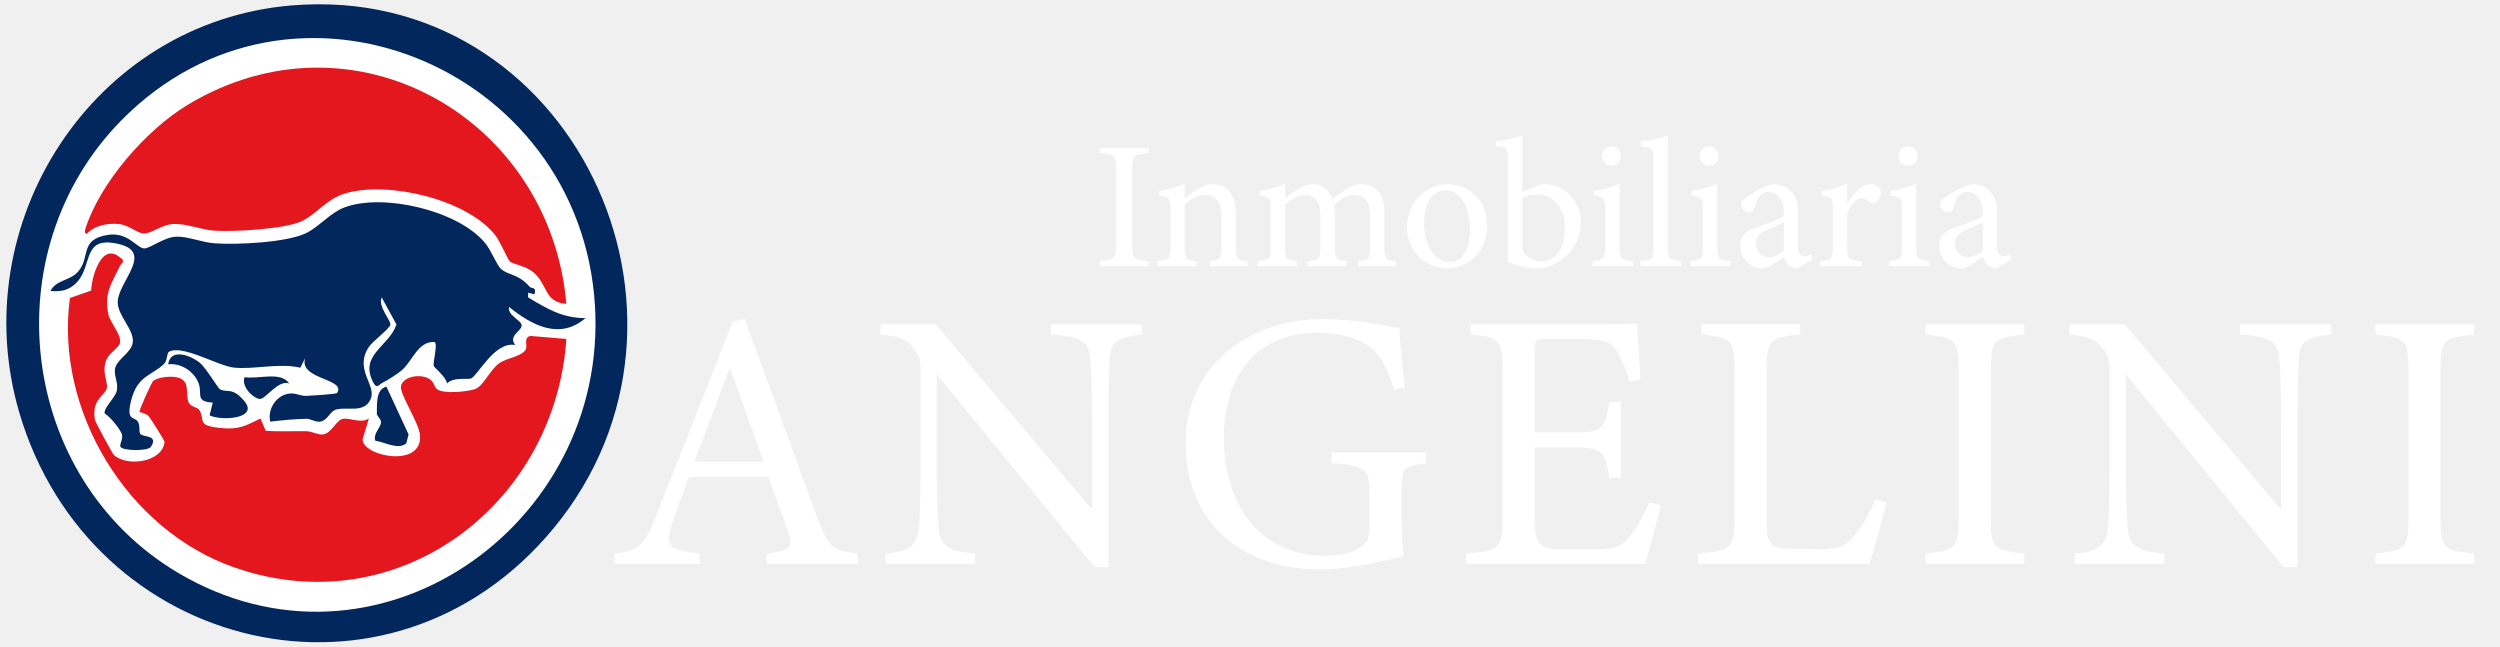
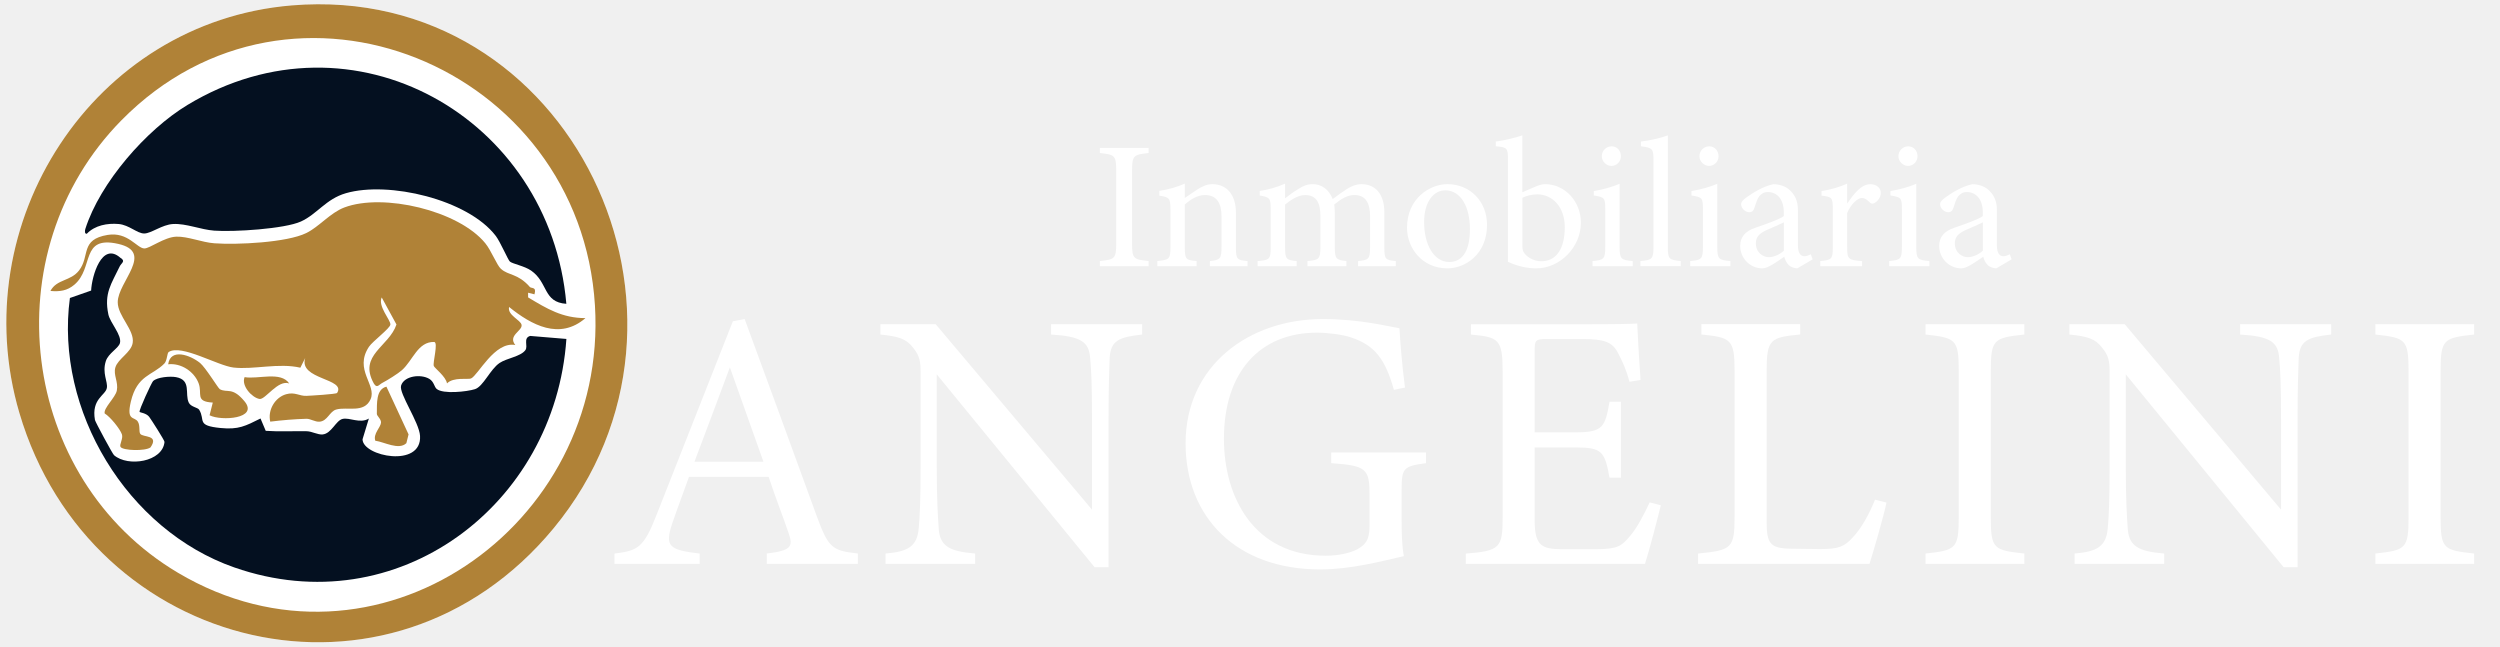
<svg xmlns="http://www.w3.org/2000/svg" id="Capa_1" data-name="Capa 1" viewBox="-6 -6 538 139.12" width="100%" height="100%">
  <defs>
    <style>
      .cls-1 {
-         fill: #02275c;
+         fill: #B08237;
      }

      .cls-2 {
        fill: #ffffff;
      }

      .cls-3 {
-         fill: #e3171d;
+         fill: #041020;
      }

      .cls-4 {
        fill: #ffffff;
      }
    </style>
  </defs>
  <g id="isologo" transform="translate(58 63.56) scale(1.08) translate(-58 -63.56)">
    <path class="cls-2" d="M56.88.23C17.22,3.52-8.51,43.69,2.6,81.41c14.12,47.95,73.94,62.33,106.44,23.01C144.04,62.07,112.53-4.39,56.88.23Z" />
    <path class="cls-2" d="M22.95,23.11C56.99-11.43,114.38,12.37,117.3,60.02c2.7,44.06-43.79,76.57-83.09,53.26C2.52,94.48-2.95,49.39,22.95,23.11ZM111.59,59.69C108.37,22.58,69.06.14,36.11,20.08c-8.22,4.98-17.4,15.47-20.35,24.71-.1.32-.17,1.04.31.94,1.6-1.68,4.11-2.13,6.35-1.93,2.08.19,3.69,1.89,5.08,1.89s3.56-1.77,5.74-1.89c2.61-.14,5.49,1.12,8.21,1.32,3.91.29,13.92-.3,17.27-1.82s4.98-4.49,8.96-5.64c8.48-2.46,24.3,1.23,29.86,8.5.9,1.18,2.45,4.81,2.82,5.12.56.47,2.89.86,4.23,1.8,3.43,2.38,2.36,6.31,7.02,6.62ZM104.24,56.28c-2.41-2.67-4.13-2.14-5.7-3.53-.84-.74-1.92-3.64-3.13-5.12-5.35-6.52-20.37-10.03-28.07-7.12-2.82,1.06-5.03,3.85-7.59,5.1-3.88,1.9-13.82,2.37-18.31,2.04-2.49-.18-5.32-1.39-7.58-1.32-2.4.08-5.28,2.35-6.37,2.35-1.48,0-3.27-3.36-7.31-2.7-5.53.91-3.48,4.17-5.69,7.06-1.7,2.21-4.46,1.7-5.72,4.11,1.86.16,3.33-.03,4.77-1.25,3.95-3.34,1.14-9.85,8.74-8.13,7.29,1.65-.08,7.54-.1,11.61-.01,2.77,3.38,5.55,2.98,8.12-.3,1.91-2.94,3.16-3.45,4.88-.45,1.52.63,2.87.29,4.62-.27,1.38-2.7,3.5-2.42,4.56,1.09.63,3.05,3.07,3.43,4.15.3.86-.55,2.07-.27,2.52.47.73,4.92.88,5.97.09,1.8-2.58-1.56-1.95-2.05-2.72-.3-.48.02-1.58-.46-2.39-.67-1.11-2.34-.04-1.41-4,1.26-5.36,4.32-5.17,6.68-7.6.58-.59.53-2.08.87-2.3,2.5-1.61,9.77,2.74,12.91,3.1,3.99.46,9.01-.99,13.32.03l.97-1.94c-1.4,4.34,8.23,4.05,6.35,6.97-.17.26-5.37.55-6.1.58-1.42.07-2.3-.84-4.07-.32-2.24.64-3.7,3.18-3.15,5.46,2.34-.29,4.87-.51,7.22-.57.8-.02,1.72.65,2.6.58,1.58-.13,2.01-2.05,3.31-2.42,2.19-.63,5.56.86,6.86-2.05s-3.37-5.85-.32-10.46c.72-1.09,4.21-3.66,4.27-4.43.07-.88-2.55-3.66-1.73-5.4l2.94,5.39c-1.47,4.43-7.64,6.07-4.52,11.74.65,1.09,1,.26,1.75-.13.96-.49,3.08-1.82,3.85-2.5,2.2-1.94,3.17-5.7,6.43-5.63.87.06-.32,4.15-.07,4.79.17.43,2.42,2.11,2.63,3.47,1.28-1.32,4.21-.72,4.78-.98,1.42-.63,4.68-7.46,8.83-6.67-1.54-1.92,1.45-2.79,1.25-4.01-.16-.99-2.88-1.95-2.49-3.57,4.48,3.61,10.07,6.65,15.22,2.22-4.62-.01-7.65-1.86-11.42-4.13v-.93s1.26.32,1.26.32c.46-1.61-.6-1.08-1-1.52ZM26.56,81.23c.08.11,1.33.22,1.91.96.37.47,3.09,4.72,3.06,5.01-.36,3.97-7.26,5.06-10.06,2.64-.3-.26-3.73-6.62-3.8-7.01-.75-4.23,2.1-4.89,2.37-6.38.23-1.26-.98-2.93-.2-5.36.5-1.57,2.54-2.56,2.81-3.59.41-1.59-1.96-4.03-2.31-5.72-.88-4.23.6-6.07,2.25-9.53.35-.73,1.26-1.05.15-1.74-3.71-3.27-5.7,3.66-5.83,6.53l-4.23,1.48c-3.02,22.37,11.39,46.23,32.76,53.69,32.48,11.34,63.89-12.38,66.17-45.53l-7.22-.6c-1.47.44-.35,2.02-.96,2.84-.95,1.28-3.66,1.57-5.12,2.54-1.89,1.25-3.26,4.71-4.93,5.23-1.58.49-6.34,1.03-7.62-.05-.49-.41-.53-1.45-1.46-2-1.72-1.03-5.04-.6-5.63,1.34-.47,1.54,3.63,7.33,3.78,10.03.36,6.41-11.42,4.08-11.46.67l1.26-4.14c-1.77,1.1-3.83-.27-5.25.08-1.34.33-2.19,2.93-3.96,3.09-.98.09-2.12-.62-3.17-.64-2.72-.05-5.45.12-8.17-.08l-1.04-2.46c-3,1.5-4.36,2.25-7.93,1.9-4.93-.49-3-1.53-4.29-3.64-.28-.47-1.66-.56-2.07-1.41-.86-1.75.59-4.53-2.55-5.09-1.15-.21-3.73-.02-4.57.79-.29.28-2.88,5.87-2.68,6.14ZM42.53,76.7c-.34-.18-2.84-4.35-3.96-5.24-1.89-1.51-5.85-3.02-6.32.29,2.54-.29,5.16,1.41,6.07,3.79.8,2.1-.79,3.64,2.82,3.84l-.64,2.53c2.3,1.18,9.89.7,6.94-2.81-2.45-2.92-3.38-1.57-4.91-2.39ZM56.37,75.56c-1.68-2.49-6.2-.79-8.89-1.26-.72,1.74,1.51,4.13,2.98,4.35,1.15.18,3.67-3.91,5.91-3.09ZM79.7,87.47l.44-1.76-4.41-9.51c-2.1.53-1.88,3.34-1.91,5.41,0,.44.89,1.05.83,1.77-.09.97-1.6,2.2-1.14,3.59,1.77.24,4.68,1.93,6.18.5Z" />
    <g>
      <path class="cls-3" d="M26.56,81.23c-.2-.27,2.39-5.86,2.68-6.14.85-.81,3.42-1,4.57-.79,3.14.57,1.7,3.34,2.55,5.09.41.85,1.79.95,2.07,1.41,1.28,2.11-.65,3.16,4.29,3.64,3.57.35,4.92-.4,7.93-1.9l1.04,2.46c2.72.19,5.44.03,8.17.08,1.05.02,2.19.73,3.17.64,1.77-.17,2.62-2.76,3.96-3.09,1.42-.35,3.48,1.01,5.25-.08l-1.26,4.14c.04,3.41,11.82,5.75,11.46-.67-.15-2.71-4.25-8.49-3.78-10.03.59-1.94,3.92-2.37,5.63-1.34.93.55.97,1.59,1.46,2,1.28,1.08,6.04.55,7.62.05,1.67-.52,3.04-3.97,4.93-5.23,1.46-.97,4.17-1.26,5.12-2.54.61-.83-.51-2.4.96-2.84l7.22.6c-2.28,33.15-33.69,56.88-66.17,45.53-21.37-7.46-35.78-31.32-32.76-53.69l4.23-1.48c.13-2.87,2.12-9.81,5.83-6.53,1.12.69.2,1.01-.15,1.74-1.65,3.47-3.13,5.3-2.25,9.53.35,1.69,2.72,4.13,2.31,5.72-.27,1.03-2.3,2.02-2.81,3.59-.78,2.43.43,4.1.2,5.36-.27,1.49-3.12,2.16-2.37,6.38.07.39,3.5,6.75,3.8,7.01,2.79,2.42,9.7,1.33,10.06-2.64.03-.29-2.7-4.54-3.06-5.01-.58-.74-1.83-.85-1.91-.96Z" />
      <path class="cls-3" d="M111.59,59.69c-4.66-.3-3.59-4.24-7.02-6.62-1.34-.93-3.67-1.33-4.23-1.8-.37-.31-1.91-3.94-2.82-5.12-5.56-7.27-21.38-10.96-29.86-8.5-3.98,1.15-5.72,4.17-8.96,5.64s-13.36,2.11-17.27,1.82c-2.72-.2-5.59-1.46-8.21-1.32-2.18.12-4.35,1.88-5.74,1.89s-3-1.7-5.08-1.89c-2.24-.2-4.75.25-6.35,1.93-.48.1-.41-.61-.31-.94,2.95-9.25,12.13-19.74,20.35-24.71C69.06.14,108.37,22.58,111.59,59.69Z" />
    </g>
    <g>
      <path class="cls-1" d="M56.88.23c55.66-4.62,87.16,61.84,52.16,104.2-32.5,39.32-92.31,24.94-106.44-23.01C-8.51,43.69,17.22,3.52,56.88.23ZM22.95,23.11C-2.95,49.39,2.52,94.48,34.2,113.28c39.3,23.32,85.79-9.19,83.09-53.26C114.38,12.37,56.99-11.43,22.95,23.11Z" />
      <g>
        <path class="cls-1" d="M104.24,56.28c.4.45,1.46-.09,1,1.52l-1.27-.32v.93c3.78,2.27,6.81,4.12,11.43,4.13-5.16,4.44-10.74,1.39-15.22-2.22-.39,1.63,2.33,2.59,2.49,3.57.2,1.21-2.79,2.09-1.25,4.01-4.14-.78-7.41,6.05-8.83,6.67-.58.25-3.5-.34-4.78.98-.22-1.37-2.47-3.04-2.63-3.47-.25-.64.94-4.73.07-4.79-3.26-.08-4.23,3.68-6.43,5.63-.77.68-2.89,2.01-3.85,2.5-.75.38-1.1,1.21-1.75.13-3.12-5.67,3.05-7.31,4.52-11.74l-2.94-5.39c-.82,1.74,1.8,4.52,1.73,5.4-.06.76-3.55,3.34-4.27,4.43-3.05,4.6,1.6,7.6.32,10.46s-4.67,1.42-6.86,2.05c-1.3.37-1.73,2.3-3.31,2.42-.88.07-1.81-.6-2.6-.58-2.35.06-4.88.28-7.22.57-.54-2.28.92-4.81,3.15-5.46,1.78-.51,2.65.39,4.07.32.73-.03,5.93-.33,6.1-.58,1.87-2.92-7.75-2.63-6.35-6.97l-.97,1.94c-4.31-1.01-9.33.43-13.32-.03-3.14-.36-10.41-4.72-12.91-3.1-.35.22-.29,1.71-.87,2.3-2.36,2.42-5.42,2.24-6.68,7.6-.93,3.95.74,2.89,1.41,4,.48.81.16,1.91.46,2.39.49.78,3.84.14,2.05,2.72-1.05.79-5.5.64-5.97-.09-.29-.45.57-1.66.27-2.52-.38-1.08-2.34-3.51-3.43-4.15-.28-1.05,2.15-3.18,2.42-4.56.34-1.76-.74-3.1-.29-4.62.51-1.72,3.15-2.97,3.45-4.88.41-2.57-2.99-5.35-2.98-8.12.02-4.07,7.39-9.96.1-11.61-7.6-1.72-4.79,4.79-8.74,8.13-1.44,1.22-2.91,1.41-4.77,1.25,1.27-2.4,4.03-1.9,5.72-4.11,2.21-2.89.16-6.15,5.69-7.06,4.05-.66,5.83,2.69,7.31,2.7,1.09,0,3.97-2.27,6.37-2.35,2.26-.08,5.09,1.14,7.58,1.32,4.49.33,14.43-.14,18.31-2.04,2.57-1.26,4.78-4.04,7.59-5.1,7.71-2.91,22.73.59,28.07,7.12,1.21,1.47,2.3,4.38,3.13,5.12,1.57,1.38,3.29.86,5.7,3.53Z" />
        <path class="cls-1" d="M42.53,76.7c1.53.82,2.46-.53,4.91,2.39,2.94,3.51-4.64,4-6.94,2.81l.64-2.53c-3.61-.2-2.03-1.74-2.82-3.84-.9-2.38-3.53-4.08-6.07-3.79.47-3.3,4.43-1.8,6.32-.29,1.12.89,3.63,5.06,3.96,5.24Z" />
        <path class="cls-1" d="M79.7,87.47c-1.5,1.43-4.41-.26-6.18-.5-.46-1.39,1.05-2.62,1.14-3.59.06-.72-.84-1.33-.83-1.77.03-2.07-.19-4.88,1.91-5.41l4.41,9.51-.44,1.76Z" />
        <path class="cls-1" d="M56.37,75.56c-2.24-.82-4.76,3.27-5.91,3.09-1.47-.23-3.7-2.61-2.98-4.35,2.69.47,7.21-1.23,8.89,1.26Z" />
      </g>
    </g>
  </g>
  <g>
    <path class="cls-4" d="M159.01,115.34v-2.22c5.16-.63,5.79-1.43,4.68-4.44-1.03-3.09-2.62-7.06-4.28-12.06h-17.14c-1.27,3.57-2.46,6.67-3.57,9.92-1.75,5.16-.63,5.79,5.87,6.59v2.22h-18.33v-2.22c5-.63,6.27-1.19,9.05-8.33l16.42-41.66,2.54-.48c5,13.57,10.47,28.56,15.47,42.29,2.54,6.9,3.25,7.54,8.89,8.17v2.22h-19.6ZM151.07,73.05c-2.54,6.82-5.24,14.04-7.62,20.31h14.84l-7.22-20.31Z" />
    <path class="cls-4" d="M239.78,65.99c-5.08.56-6.74,1.35-6.98,5-.08,2.54-.24,5.87-.24,13.25v31.82h-3.01l-33.96-41.5v19.84c0,7.14.24,10.71.4,13.01.16,4.05,2.14,5.24,7.86,5.71v2.22h-19.28v-2.22c4.92-.4,6.82-1.59,7.14-5.47.24-2.54.4-6.11.4-13.33v-20.23c0-2.22-.16-3.49-1.59-5.24-1.51-1.98-3.17-2.46-7.06-2.86v-2.22h11.9l33.64,39.91v-19.44c0-7.38-.16-10.79-.4-13.17-.24-3.57-2.06-4.68-8.41-5.08v-2.22h19.6v2.22Z" />
    <path class="cls-4" d="M300.87,93.68c-4.92.63-5.24,1.11-5.24,5.79v6.67c0,2.78.08,5.4.48,7.54-4.92,1.11-11.35,2.86-18.01,2.86-18.01,0-28.96-11.19-28.96-27.14,0-16.74,13.65-26.74,29.52-26.74,8.09,0,14.04,1.59,16.5,1.98.16,2.94.55,7.78,1.19,12.77l-2.38.48c-1.9-6.74-4.21-9.6-9.2-11.27-1.83-.63-5.08-1.03-7.38-1.03-12.14,0-20,8.33-20,22.85,0,12.62,6.51,25.15,21.9,25.15,2.7,0,5.16-.55,6.74-1.35,1.67-.95,2.7-1.83,2.7-5.08v-6.51c0-5.79-.63-6.43-8.25-6.98v-2.3h20.39v2.3Z" />
    <path class="cls-4" d="M351.41,102.73c-.48,2.06-2.62,10.24-3.41,12.62h-38.56v-2.22c7.38-.56,7.93-1.27,7.93-7.78v-31.34c0-7.06-.87-7.46-6.82-8.01v-2.22h24.28c7.46,0,10.55-.08,11.5-.16.08,1.98.4,7.93.71,12.14l-2.38.4c-.71-2.7-1.51-4.36-2.38-6.03-1.27-2.62-3.09-3.17-7.86-3.17h-7.54c-2.46,0-2.62.24-2.62,2.54v17.54h8.81c5.95,0,6.35-1.19,7.3-6.59h2.46v16.35h-2.46c-1.03-5.71-1.67-6.51-7.38-6.51h-8.73v15.79c0,5.55,1.75,6.03,5.71,6.11h7.38c4.84,0,5.63-.71,7.38-2.78,1.51-1.67,3.17-4.92,4.28-7.3l2.38.63Z" />
    <path class="cls-4" d="M399.97,102.17c-.48,2.46-2.86,10.71-3.65,13.17h-36.9v-2.22c7.22-.71,7.86-1.11,7.86-7.86v-31.5c0-6.74-.79-7.14-7.14-7.78v-2.22h21.26v2.22c-6.35.63-7.22.95-7.22,7.78v32.29c0,4.84.63,5.95,5.16,6.03.08,0,5.79.08,6.27.08,4.05,0,5.24-.48,7.06-2.46,1.98-2.06,3.65-5.24,4.84-8.17l2.46.63Z" />
    <path class="cls-4" d="M408.38,115.34v-2.22c6.51-.71,7.14-1.03,7.14-7.78v-31.5c0-6.82-.63-7.14-7.14-7.85v-2.22h21.26v2.22c-6.59.71-7.22,1.03-7.22,7.85v31.5c0,6.82.63,7.06,7.22,7.78v2.22h-21.26Z" />
    <path class="cls-4" d="M495.66,65.99c-5.08.56-6.74,1.35-6.98,5-.08,2.54-.24,5.87-.24,13.25v31.82h-3.01l-33.96-41.5v19.84c0,7.14.24,10.71.4,13.01.16,4.05,2.14,5.24,7.86,5.71v2.22h-19.28v-2.22c4.92-.4,6.82-1.59,7.14-5.47.24-2.54.4-6.11.4-13.33v-20.23c0-2.22-.16-3.49-1.59-5.24-1.51-1.98-3.17-2.46-7.06-2.86v-2.22h11.9l33.64,39.91v-19.44c0-7.38-.16-10.79-.4-13.17-.24-3.57-2.06-4.68-8.41-5.08v-2.22h19.6v2.22Z" />
    <path class="cls-4" d="M505.18,115.34v-2.22c6.51-.71,7.14-1.03,7.14-7.78v-31.5c0-6.82-.63-7.14-7.14-7.85v-2.22h21.26v2.22c-6.58.71-7.22,1.03-7.22,7.85v31.5c0,6.82.63,7.06,7.22,7.78v2.22h-21.26Z" />
  </g>
  <g>
    <path class="cls-4" d="M230.69,51.28v-1.1c3.21-.35,3.52-.51,3.52-3.84v-15.54c0-3.37-.31-3.52-3.52-3.87v-1.1h10.49v1.1c-3.25.35-3.56.51-3.56,3.87v15.54c0,3.37.31,3.48,3.56,3.84v1.1h-10.49Z" />
    <path class="cls-4" d="M254.37,51.28v-1.1c2.27-.23,2.5-.51,2.5-3.17v-6.46c0-2.74-.98-4.58-3.56-4.58-1.6,0-3.13.94-4.34,2.04v9.16c0,2.7.23,2.78,2.54,3.01v1.1h-8.45v-1.1c2.58-.27,2.82-.43,2.82-3.01v-8.06c0-2.54-.27-2.66-2.39-3.01v-1.02c1.92-.31,3.84-.82,5.48-1.57v3.09c.78-.55,1.64-1.13,2.66-1.8,1.1-.7,2.11-1.17,3.25-1.17,3.13,0,5.09,2.31,5.09,6.11v7.44c0,2.66.24,2.78,2.5,3.01v1.1h-8.1Z" />
    <path class="cls-4" d="M286.26,51.28v-1.1c2.31-.23,2.58-.39,2.58-3.13v-6.54c0-2.78-.94-4.54-3.37-4.54-1.49,0-2.86.82-4.34,2.04.04.47.12.94.12,1.68v7.59c0,2.47.35,2.66,2.5,2.9v1.1h-8.38v-1.1c2.43-.23,2.78-.39,2.78-2.97v-6.73c0-2.9-.9-4.5-3.29-4.5-1.57,0-3.09,1.06-4.31,2.04v9.2c0,2.58.27,2.74,2.5,2.97v1.1h-8.42v-1.1c2.58-.23,2.82-.39,2.82-2.97v-8.1c0-2.5-.16-2.66-2.35-3.05v-.98c1.84-.27,3.68-.78,5.44-1.57v3.17c.82-.63,1.64-1.29,2.9-2.04.98-.63,1.84-1.02,3.09-1.02,1.88,0,3.48,1.17,4.27,3.21,1.1-.86,2.11-1.53,3.09-2.19.86-.55,1.96-1.02,3.09-1.02,3.05,0,4.93,2.19,4.93,6.03v7.55c0,2.62.23,2.74,2.47,2.97v1.1h-8.14Z" />
    <path class="cls-4" d="M305.48,33.63c4.89,0,8.53,3.72,8.53,8.77,0,6.34-4.7,9.35-8.53,9.35-5.4,0-8.69-4.34-8.69-8.73,0-6.38,4.97-9.39,8.69-9.39ZM305.01,34.96c-2.39,0-4.54,2.31-4.54,6.85,0,4.97,2.19,8.57,5.4,8.57,2.43,0,4.46-1.76,4.46-7.12,0-4.58-1.88-8.3-5.32-8.3Z" />
    <path class="cls-4" d="M324.78,34.02c.67-.27,1.25-.39,1.72-.39,4.19,0,7.71,3.64,7.71,8.3,0,5.28-4.54,9.86-9.67,9.82-1.68,0-3.87-.39-6.03-1.41v-22c0-2.43-.12-2.66-2.62-2.86v-1.02c1.84-.23,4.27-.82,5.71-1.33v12.25l3.17-1.37ZM321.61,46.74c0,.63.04.98.2,1.37.47.98,2,2.11,3.88,2.11,3.37,0,5.05-2.9,5.05-7.32s-2.7-7.08-5.95-7.08c-1.13,0-2.43.35-3.17.74v10.18Z" />
    <path class="cls-4" d="M336.71,51.28v-1.1c2.47-.23,2.74-.43,2.74-3.09v-8.06c0-2.43-.12-2.58-2.47-2.97v-.94c2.04-.35,3.88-.86,5.56-1.57v13.54c0,2.66.27,2.86,2.82,3.09v1.1h-8.65ZM340.79,29.71c-1.1,0-2.08-.98-2.08-2.07,0-1.25.98-2.15,2.11-2.15s2,.9,2,2.15c0,1.1-.9,2.07-2.04,2.07Z" />
    <path class="cls-4" d="M347.01,51.28v-1.1c2.5-.23,2.82-.43,2.82-3.01v-18.75c0-2.39-.2-2.62-2.7-2.94v-1.02c2.11-.23,4.54-.86,5.79-1.33v24.03c0,2.58.24,2.78,2.78,3.01v1.1h-8.69Z" />
    <path class="cls-4" d="M357.73,51.28v-1.1c2.47-.23,2.74-.43,2.74-3.09v-8.06c0-2.43-.12-2.58-2.47-2.97v-.94c2.04-.35,3.88-.86,5.56-1.57v13.54c0,2.66.27,2.86,2.82,3.09v1.1h-8.65ZM361.8,29.71c-1.1,0-2.08-.98-2.08-2.07,0-1.25.98-2.15,2.11-2.15s2,.9,2,2.15c0,1.1-.9,2.07-2.04,2.07Z" />
    <path class="cls-4" d="M380.75,51.75c-.59,0-1.45-.31-1.84-.74-.51-.51-.74-1.06-.94-1.76-1.57,1.06-3.48,2.5-4.7,2.5-2.78,0-4.78-2.31-4.78-4.81,0-1.92,1.06-3.17,3.21-3.91,2.39-.82,5.32-1.84,6.18-2.54v-.78c0-2.78-1.41-4.38-3.44-4.38-.9,0-1.45.43-1.84.9-.43.55-.7,1.41-1.06,2.54-.2.63-.55.9-1.13.9-.74,0-1.72-.78-1.72-1.72,0-.55.51-1.02,1.29-1.57,1.13-.82,3.41-2.27,5.64-2.74,1.17,0,2.39.35,3.29,1.06,1.37,1.17,2,2.5,2,4.54v7.55c0,1.8.67,2.35,1.37,2.35.47,0,.98-.2,1.41-.43l.39,1.1-3.33,1.96ZM377.89,41.84c-.86.43-2.74,1.25-3.64,1.64-1.49.67-2.39,1.41-2.39,2.86,0,2.07,1.57,3.01,2.82,3.01,1.02,0,2.43-.63,3.21-1.41v-6.11Z" />
    <path class="cls-4" d="M394.72,51.28h-9v-1.1c2.46-.23,2.7-.43,2.7-2.97v-8.14c0-2.58-.16-2.7-2.43-2.97v-.98c1.92-.31,3.68-.78,5.52-1.6v4.31c1.37-2.04,3.01-4.19,4.97-4.19,1.45,0,2.27.9,2.27,1.88,0,.9-.63,1.76-1.33,2.15-.39.23-.7.2-1.02-.08-.59-.59-1.06-.98-1.76-.98-.82,0-2.27,1.21-3.13,3.21v7.36c0,2.58.2,2.78,3.21,3.01v1.1Z" />
    <path class="cls-4" d="M400.55,51.28v-1.1c2.46-.23,2.74-.43,2.74-3.09v-8.06c0-2.43-.12-2.58-2.47-2.97v-.94c2.04-.35,3.88-.86,5.56-1.57v13.54c0,2.66.27,2.86,2.82,3.09v1.1h-8.65ZM404.62,29.71c-1.1,0-2.08-.98-2.08-2.07,0-1.25.98-2.15,2.11-2.15s2,.9,2,2.15c0,1.1-.9,2.07-2.04,2.07Z" />
    <path class="cls-4" d="M423.57,51.75c-.59,0-1.45-.31-1.84-.74-.51-.51-.74-1.06-.94-1.76-1.57,1.06-3.48,2.5-4.7,2.5-2.78,0-4.78-2.31-4.78-4.81,0-1.92,1.06-3.17,3.21-3.91,2.39-.82,5.32-1.84,6.18-2.54v-.78c0-2.78-1.41-4.38-3.44-4.38-.9,0-1.45.43-1.84.9-.43.55-.7,1.41-1.06,2.54-.2.63-.55.9-1.13.9-.74,0-1.72-.78-1.72-1.72,0-.55.51-1.02,1.29-1.57,1.13-.82,3.41-2.27,5.64-2.74,1.17,0,2.39.35,3.29,1.06,1.37,1.17,2,2.5,2,4.54v7.55c0,1.8.67,2.35,1.37,2.35.47,0,.98-.2,1.41-.43l.39,1.1-3.33,1.96ZM420.71,41.84c-.86.43-2.74,1.25-3.64,1.64-1.49.67-2.39,1.41-2.39,2.86,0,2.07,1.57,3.01,2.82,3.01,1.02,0,2.43-.63,3.21-1.41v-6.11Z" />
  </g>
</svg>
